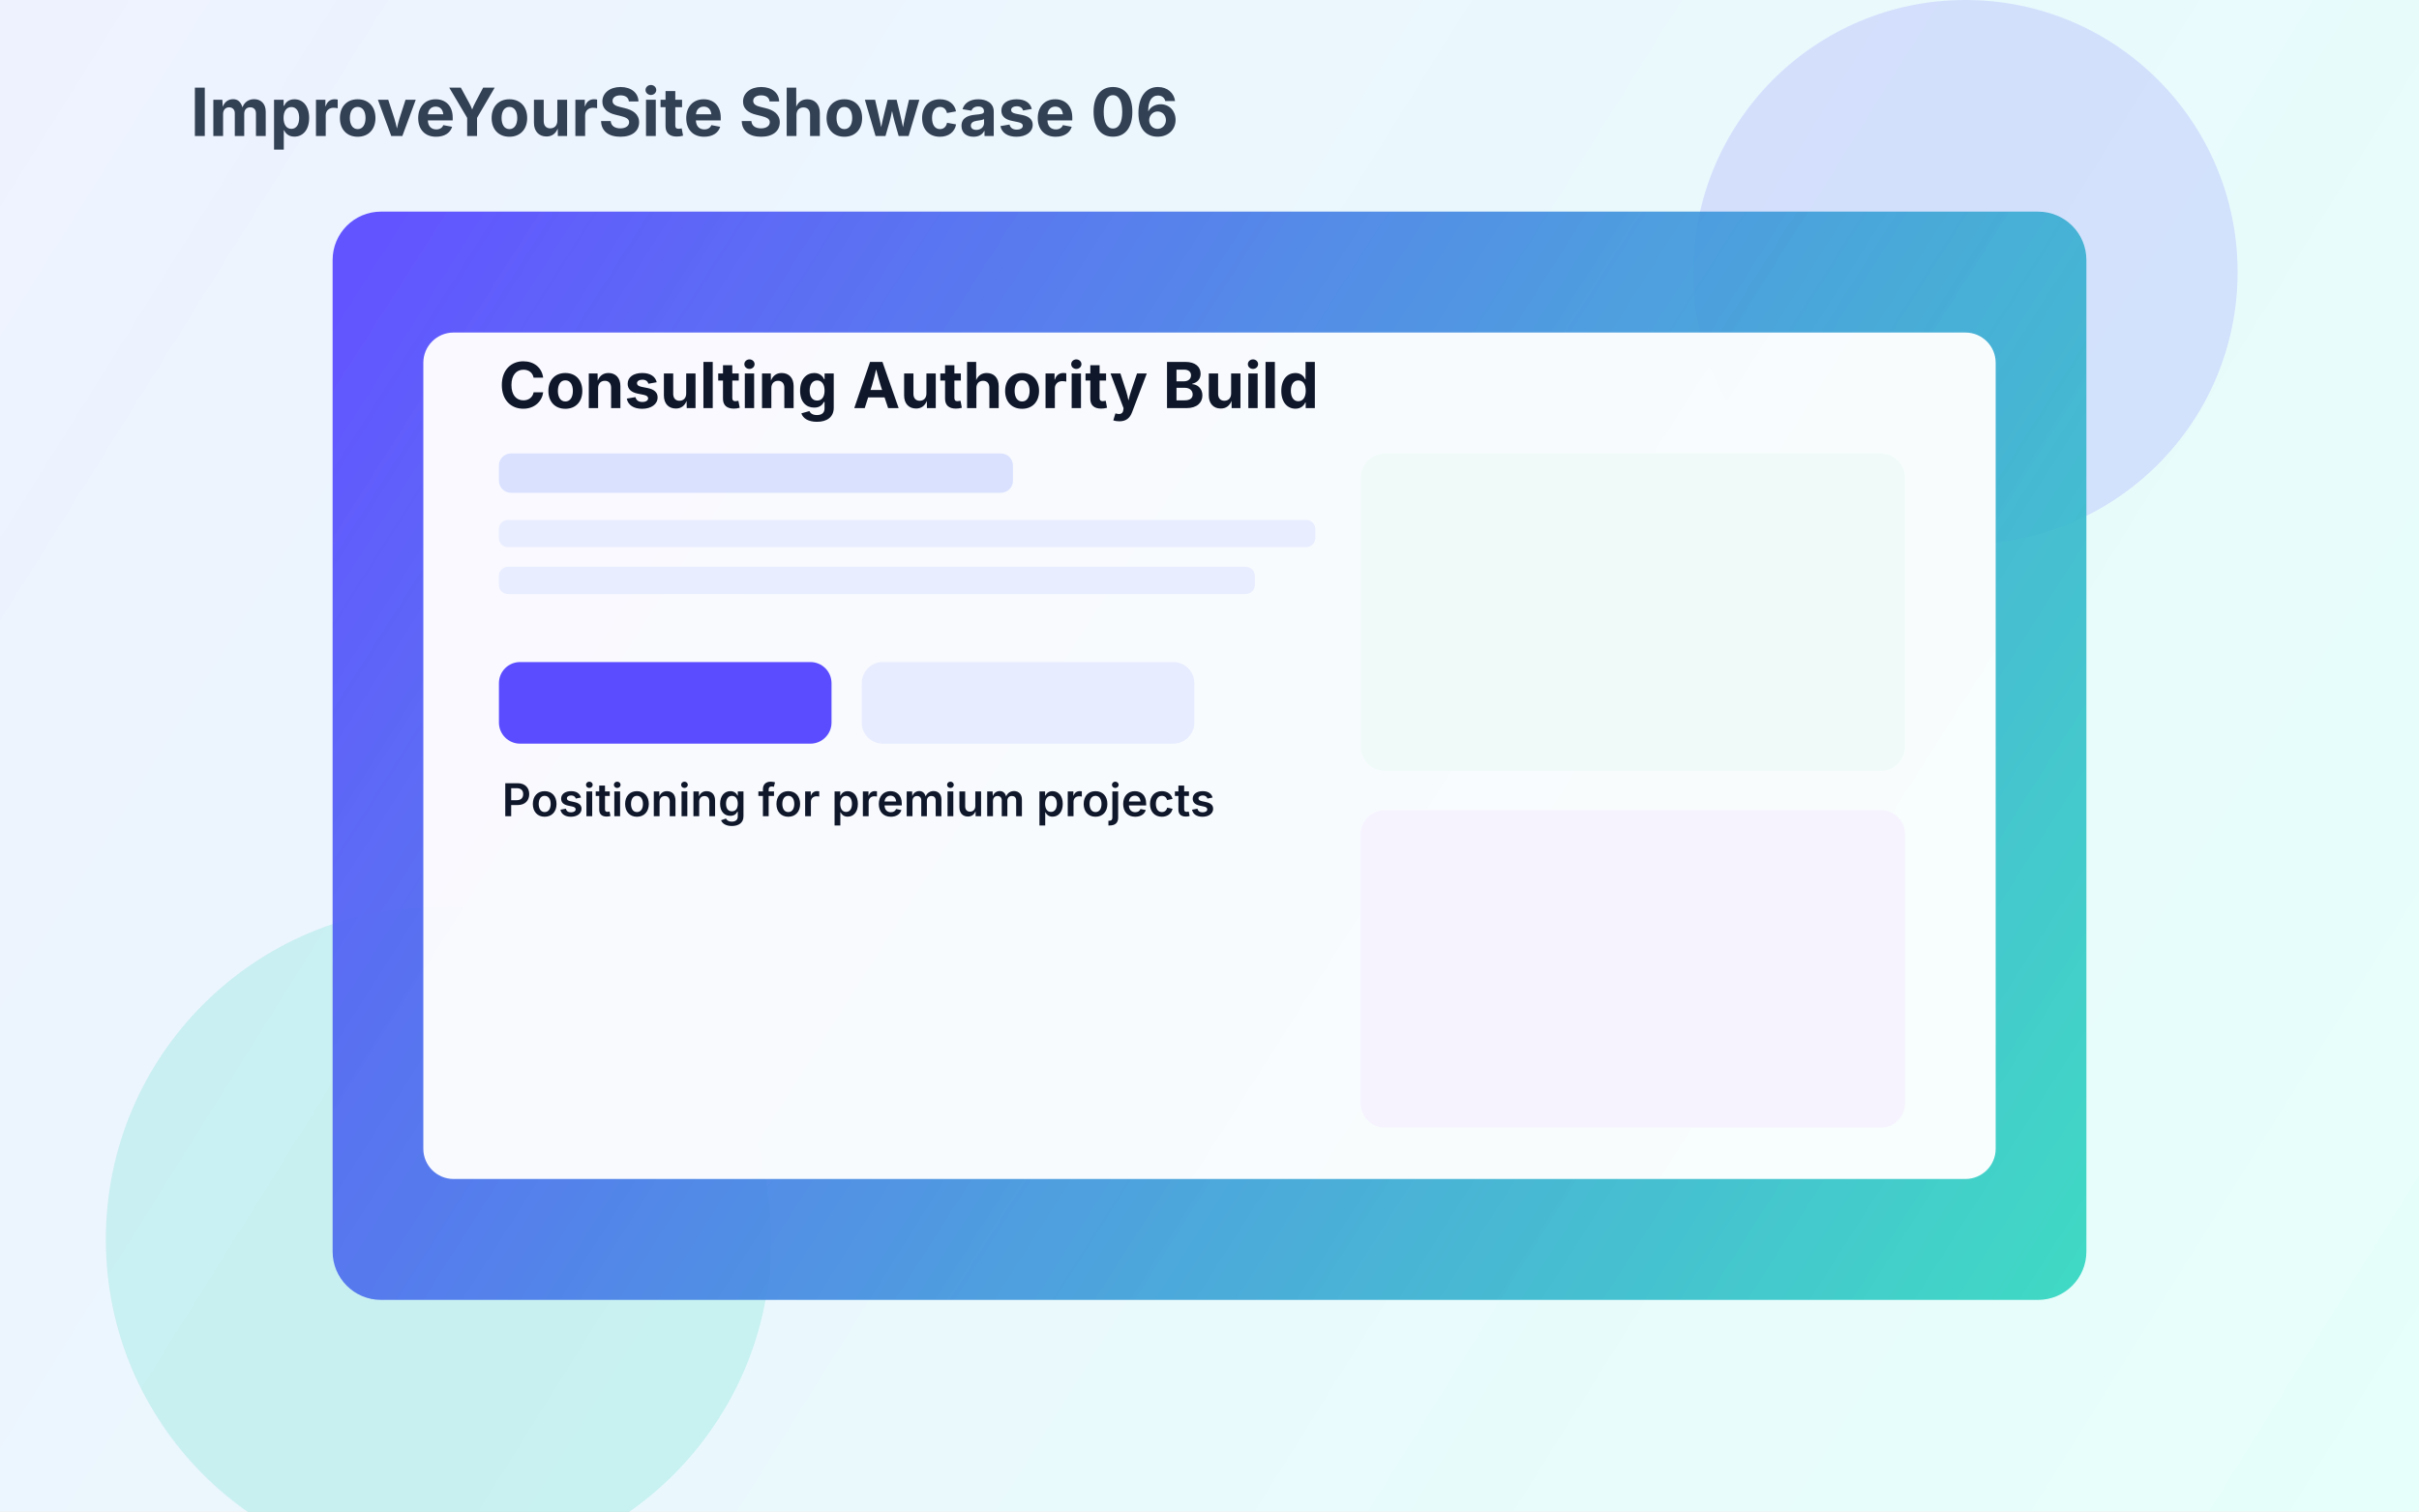
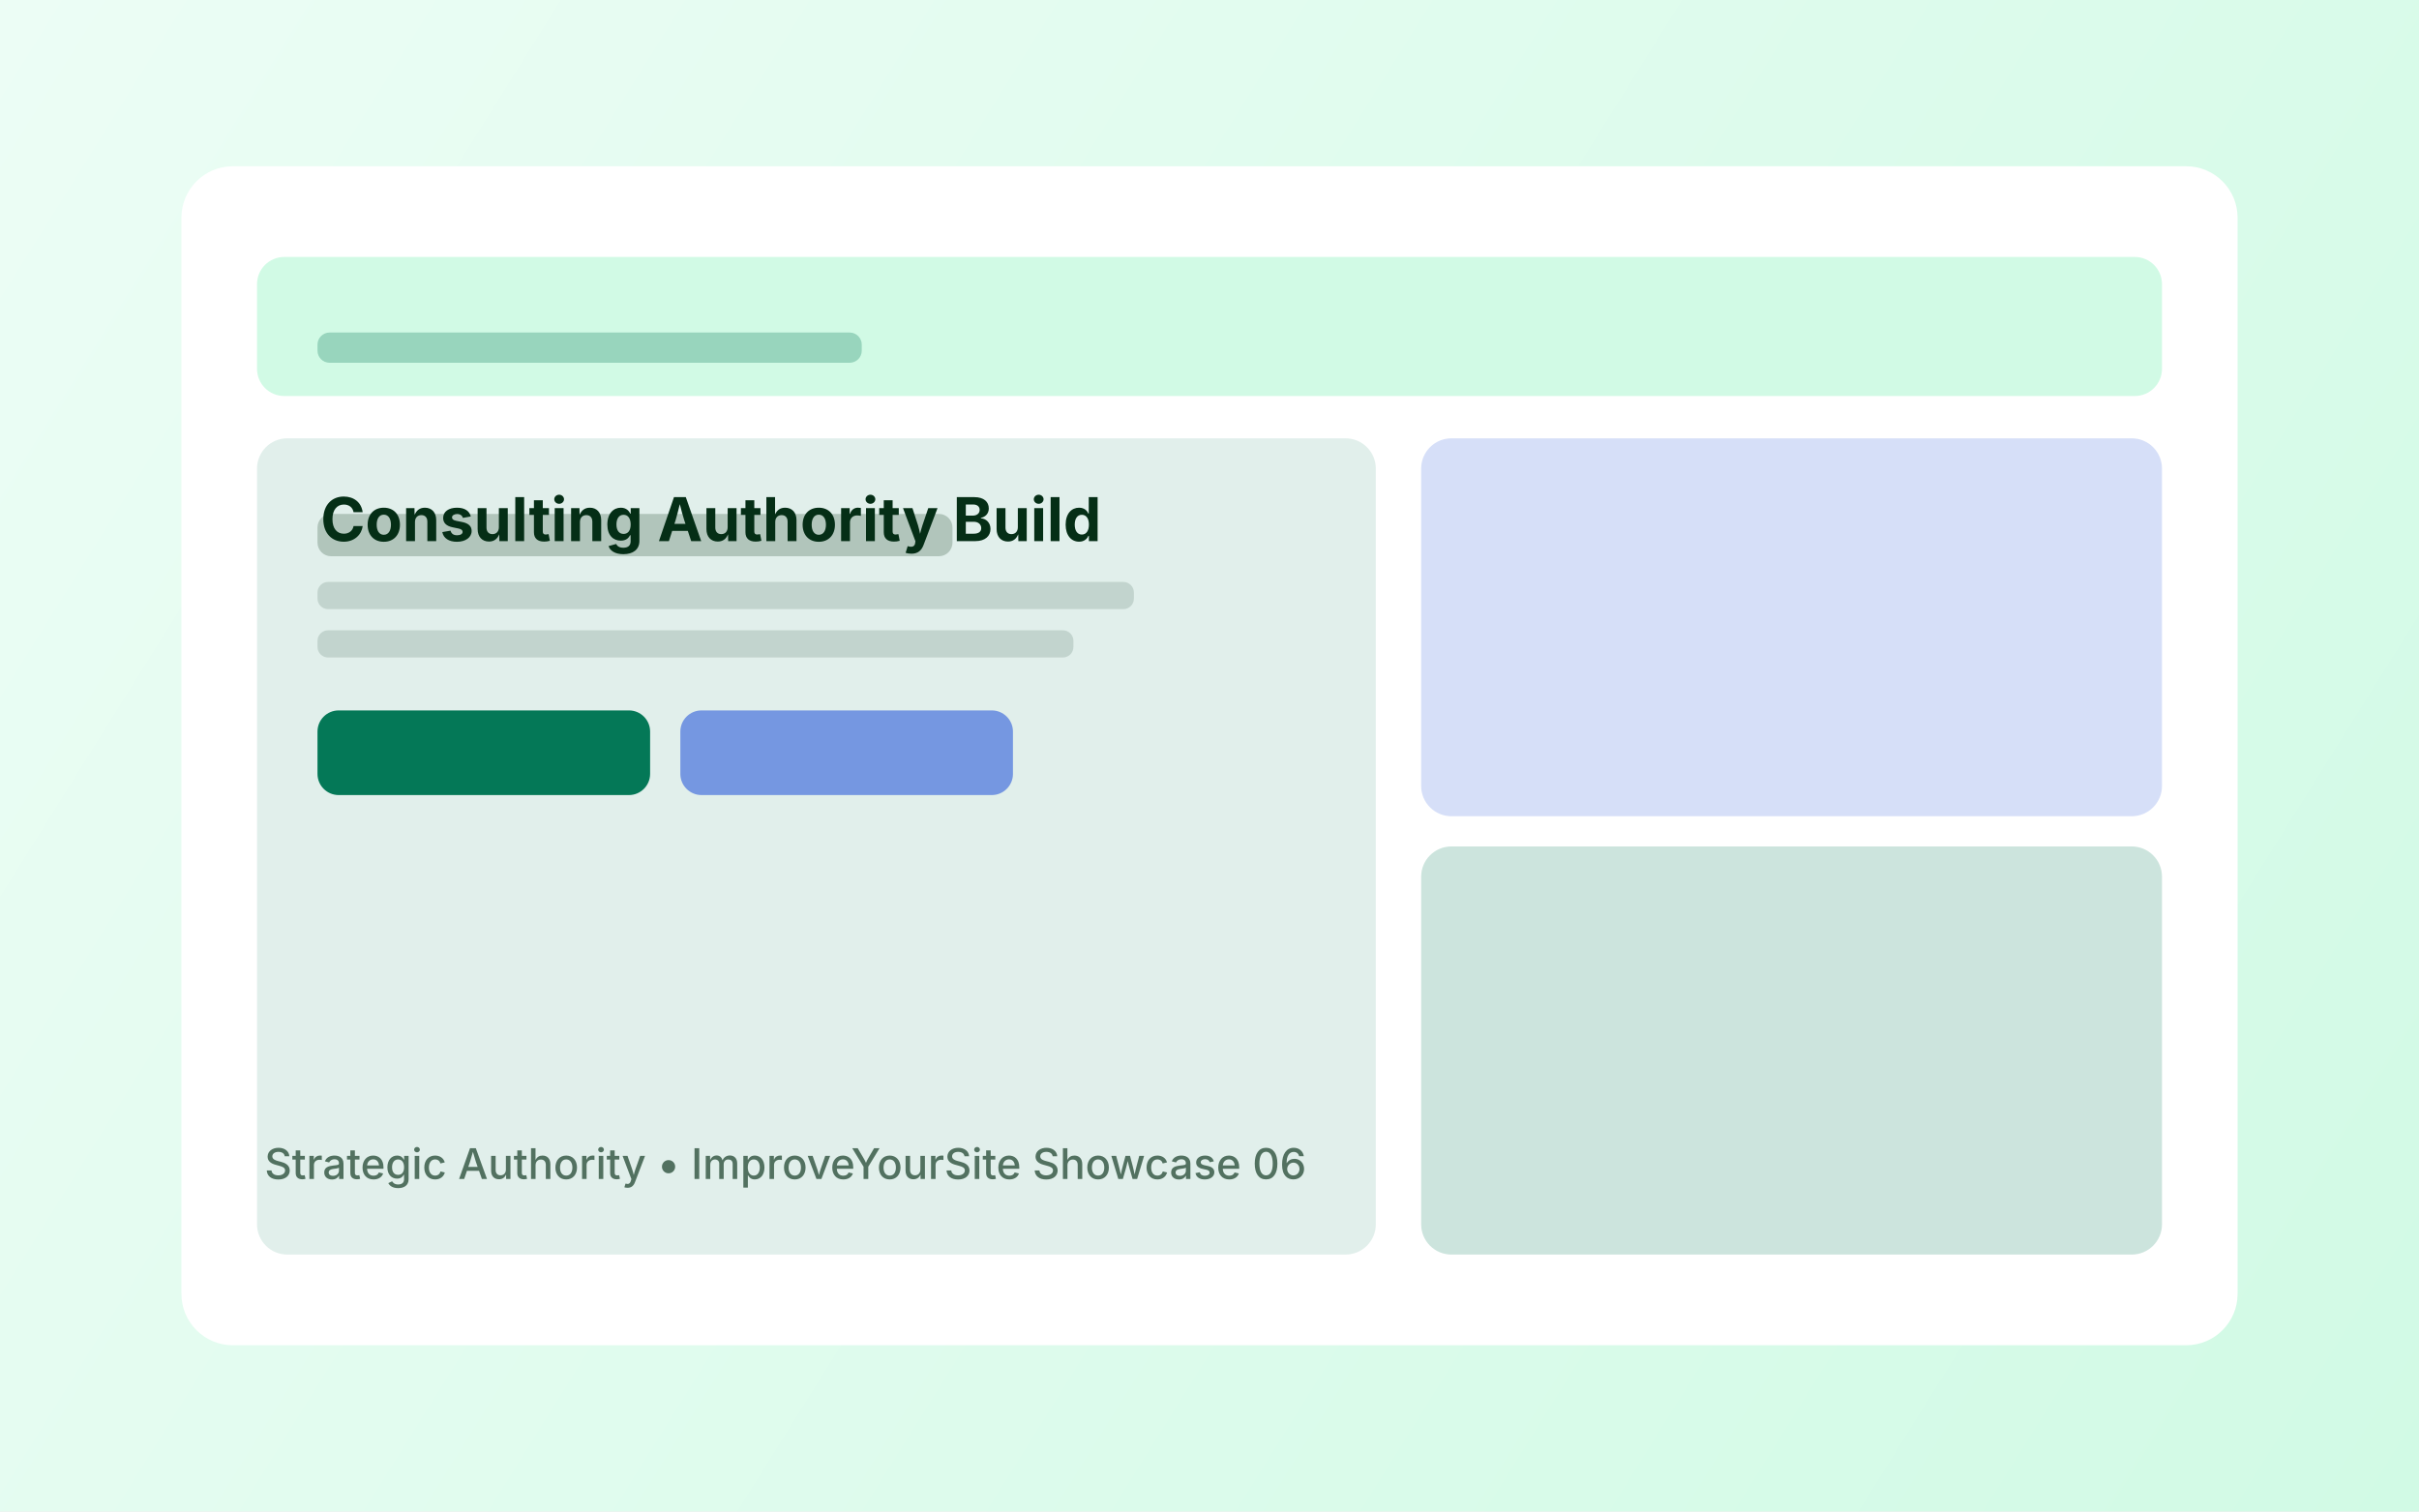
<svg xmlns="http://www.w3.org/2000/svg" width="1600" height="1000" viewBox="0 0 1600 1000" fill="none">
  <defs>
-     <linearGradient id="bg" x1="0" y1="0" x2="1600" y2="1000" gradientUnits="userSpaceOnUse">
-       <stop stop-color="#EEF2FF" />
-       <stop offset="1" stop-color="#E6FFFA" />
-     </linearGradient>
-     <linearGradient id="card" x1="260" y1="150" x2="1360" y2="850" gradientUnits="userSpaceOnUse">
-       <stop stop-color="#5B4DFF" stop-opacity="0.95" />
-       <stop offset="1" stop-color="#2DD4BF" stop-opacity="0.9" />
+     <linearGradient id="bg6" x1="0" y1="0" x2="1600" y2="1000" gradientUnits="userSpaceOnUse">
+       <stop stop-color="#ECFDF5" />
+       <stop offset="1" stop-color="#D1FAE5" />
    </linearGradient>
  </defs>
-   <rect width="1600" height="1000" fill="url(#bg)" />
-   <circle cx="1300" cy="180" r="180" fill="#5B4DFF" fill-opacity="0.15" />
-   <circle cx="290" cy="820" r="220" fill="#2DD4BF" fill-opacity="0.18" />
-   <rect x="220" y="140" width="1160" height="720" rx="32" fill="url(#card)" />
-   <rect x="280" y="220" width="1040" height="560" rx="20" fill="#FFFFFF" fill-opacity="0.96" />
-   <rect x="330" y="300" width="340" height="26" rx="8" fill="#D9E1FF" />
-   <rect x="330" y="344" width="540" height="18" rx="6" fill="#E8EDFF" />
-   <rect x="330" y="375" width="500" height="18" rx="6" fill="#E8EDFF" />
-   <rect x="330" y="438" width="220" height="54" rx="14" fill="#5B4DFF" />
-   <rect x="570" y="438" width="220" height="54" rx="14" fill="#E7ECFF" />
-   <rect x="900" y="300" width="360" height="210" rx="16" fill="#F0FBF9" />
-   <rect x="900" y="536" width="360" height="210" rx="16" fill="#F6F3FF" />
-   <text x="330" y="270" fill="#0F172A" font-family="Inter, Arial, sans-serif" font-size="42" font-weight="700">Consulting Authority Build</text>
-   <text x="332" y="540" fill="#0F172A" font-family="Inter, Arial, sans-serif" font-size="30" font-weight="600">Positioning for premium projects</text>
-   <text x="126" y="90" fill="#334155" font-family="Inter, Arial, sans-serif" font-size="44" font-weight="700">ImproveYourSite Showcase 06</text>
+   <rect width="1600" height="1000" fill="url(#bg6)" />
+   <rect x="120" y="110" width="1360" height="780" rx="34" fill="white" />
+   <rect x="170" y="170" width="1260" height="92" rx="18" fill="#D1FAE5" />
+   <rect x="170" y="290" width="740" height="540" rx="20" fill="#047857" fill-opacity="0.12" />
+   <rect x="940" y="290" width="490" height="250" rx="20" fill="#1D4ED8" fill-opacity="0.18" />
+   <rect x="940" y="560" width="490" height="270" rx="20" fill="#047857" fill-opacity="0.2" />
+   <rect x="210" y="220" width="360" height="20" rx="8" fill="#047857" fill-opacity="0.28" />
+   <rect x="210" y="340" width="420" height="28" rx="9" fill="#052E16" fill-opacity="0.22" />
+   <rect x="210" y="385" width="540" height="18" rx="7" fill="#052E16" fill-opacity="0.14" />
+   <rect x="210" y="417" width="500" height="18" rx="7" fill="#052E16" fill-opacity="0.14" />
+   <rect x="210" y="470" width="220" height="56" rx="14" fill="#047857" />
+   <rect x="450" y="470" width="220" height="56" rx="14" fill="#1D4ED8" fill-opacity="0.55" />
+   <text x="212" y="358" fill="#052E16" font-family="Inter, Arial, sans-serif" font-size="40" font-weight="700">Consulting Authority Build</text>
+   <text x="175" y="780" fill="#052E16" fill-opacity="0.65" font-family="Inter, Arial, sans-serif" font-size="28" font-weight="500">Strategic Authority • ImproveYourSite Showcase 06</text>
</svg>
